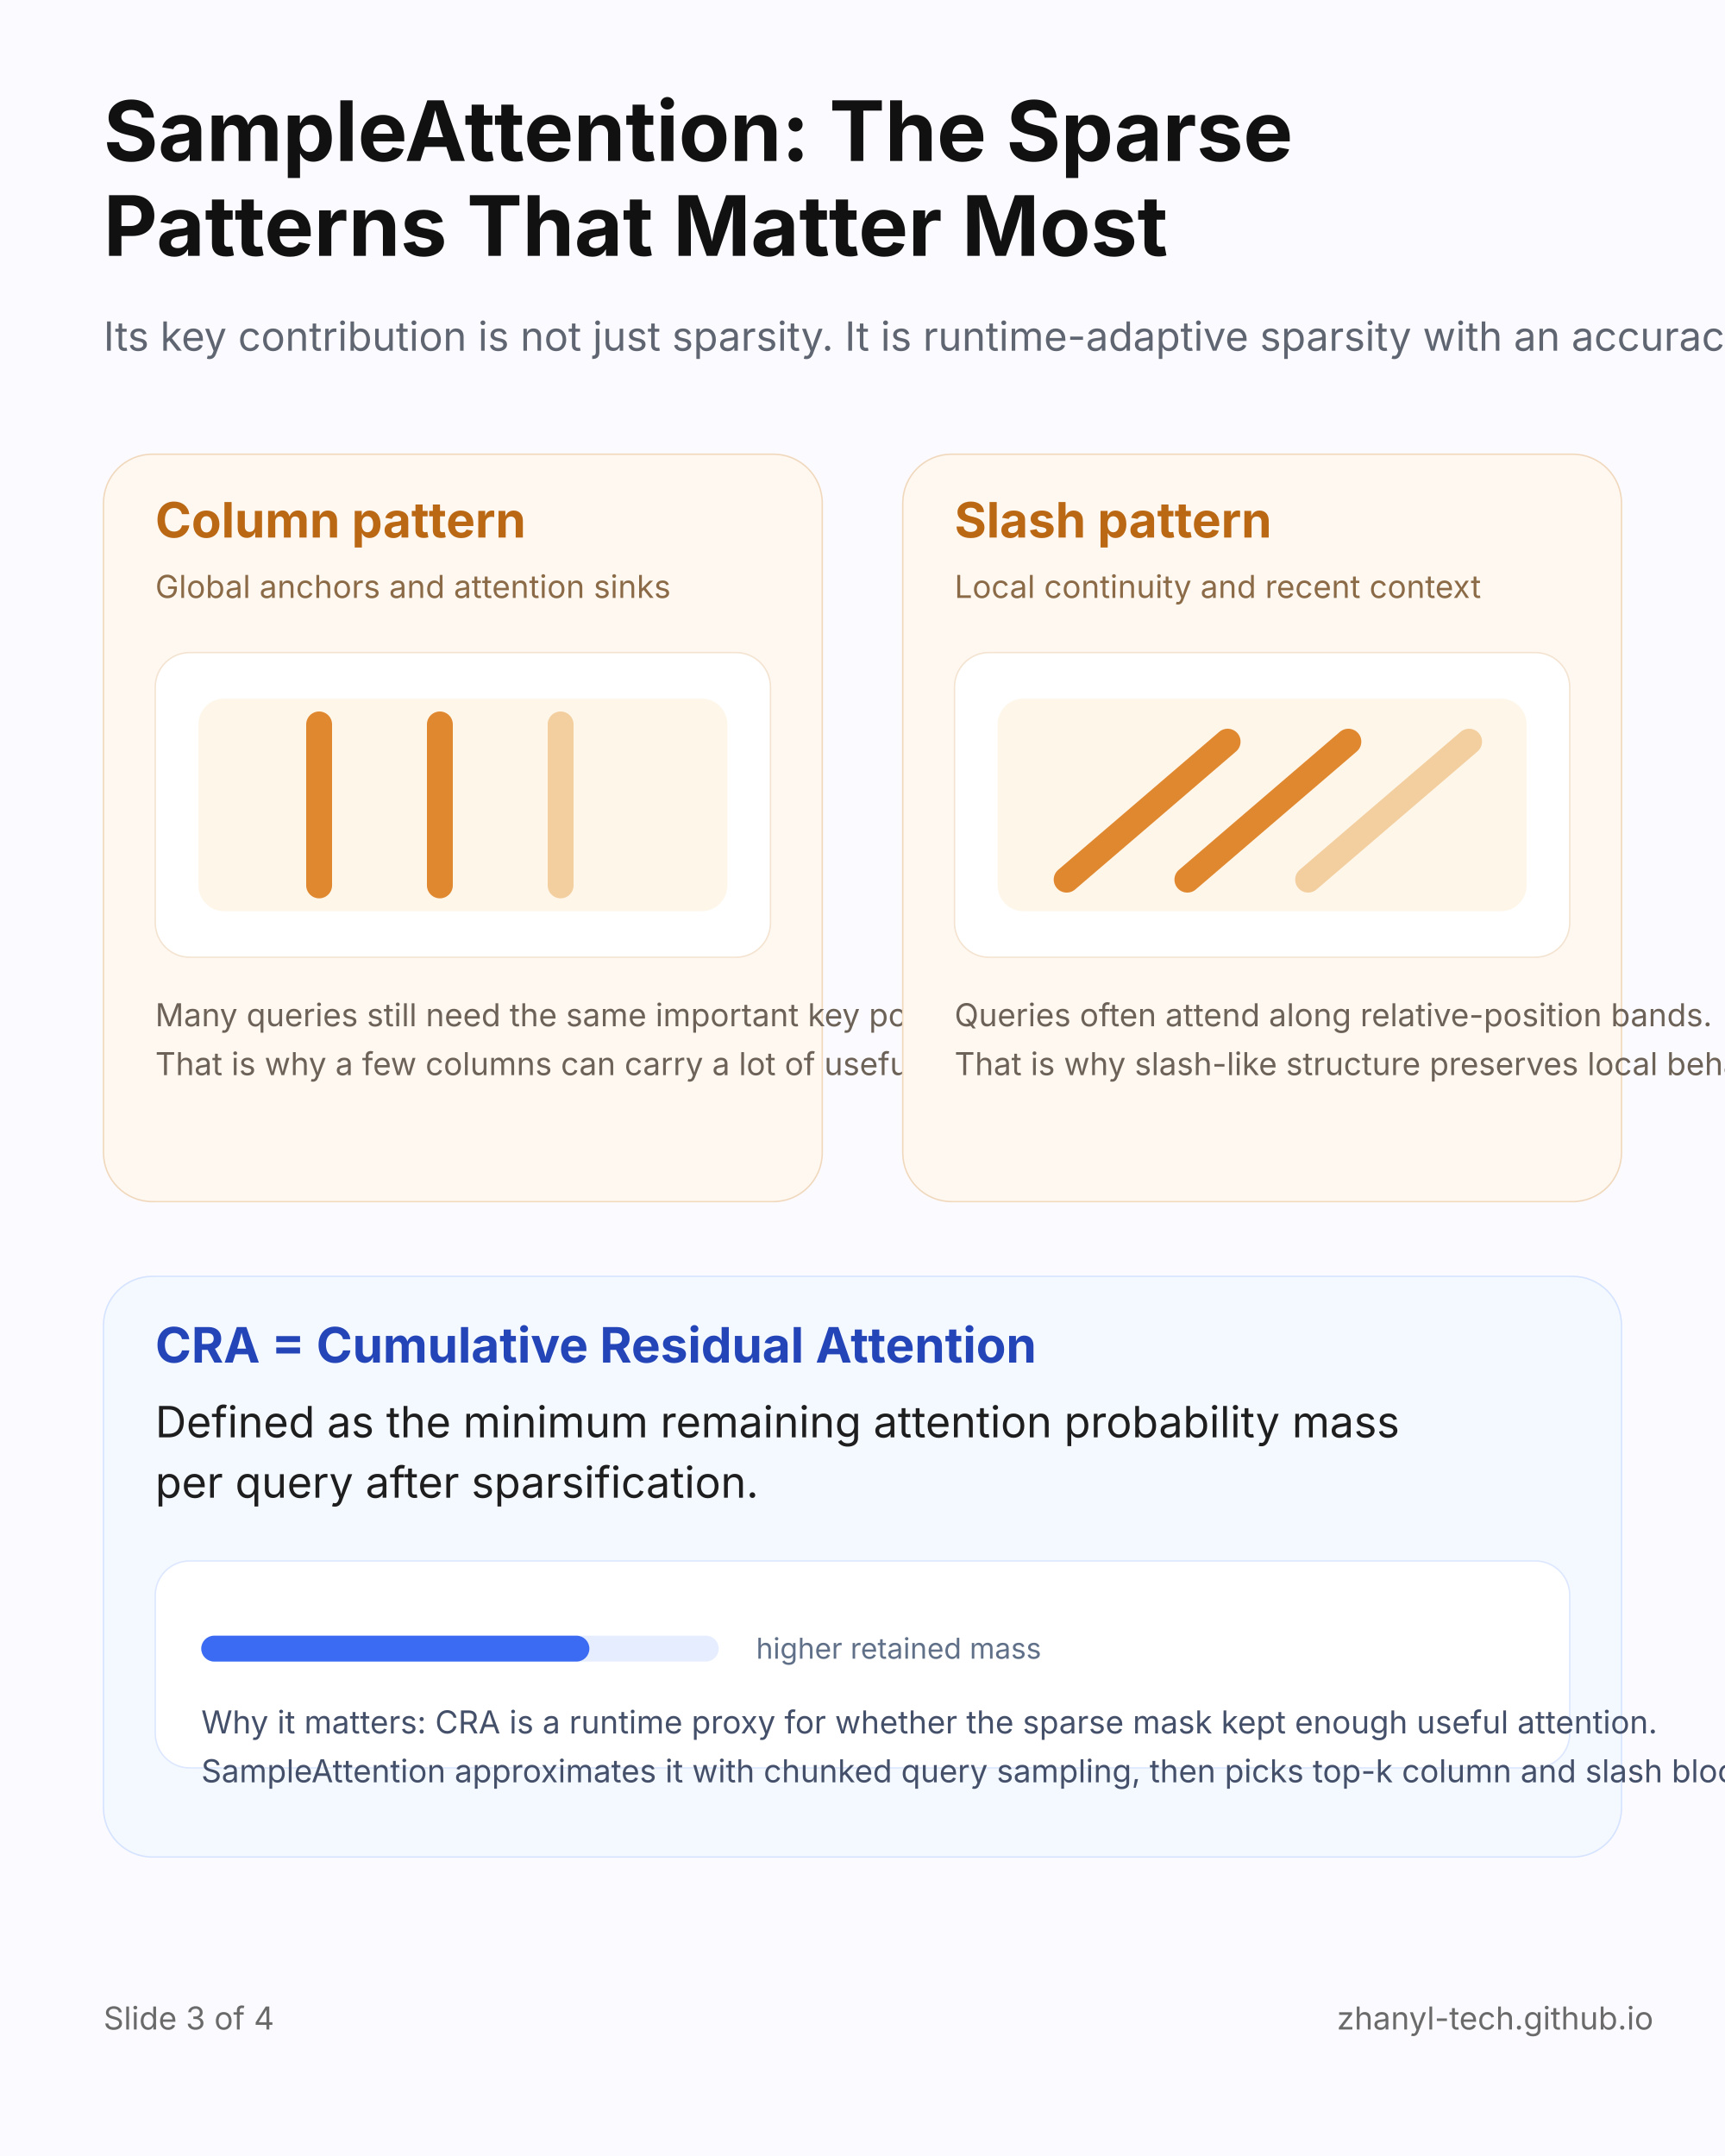
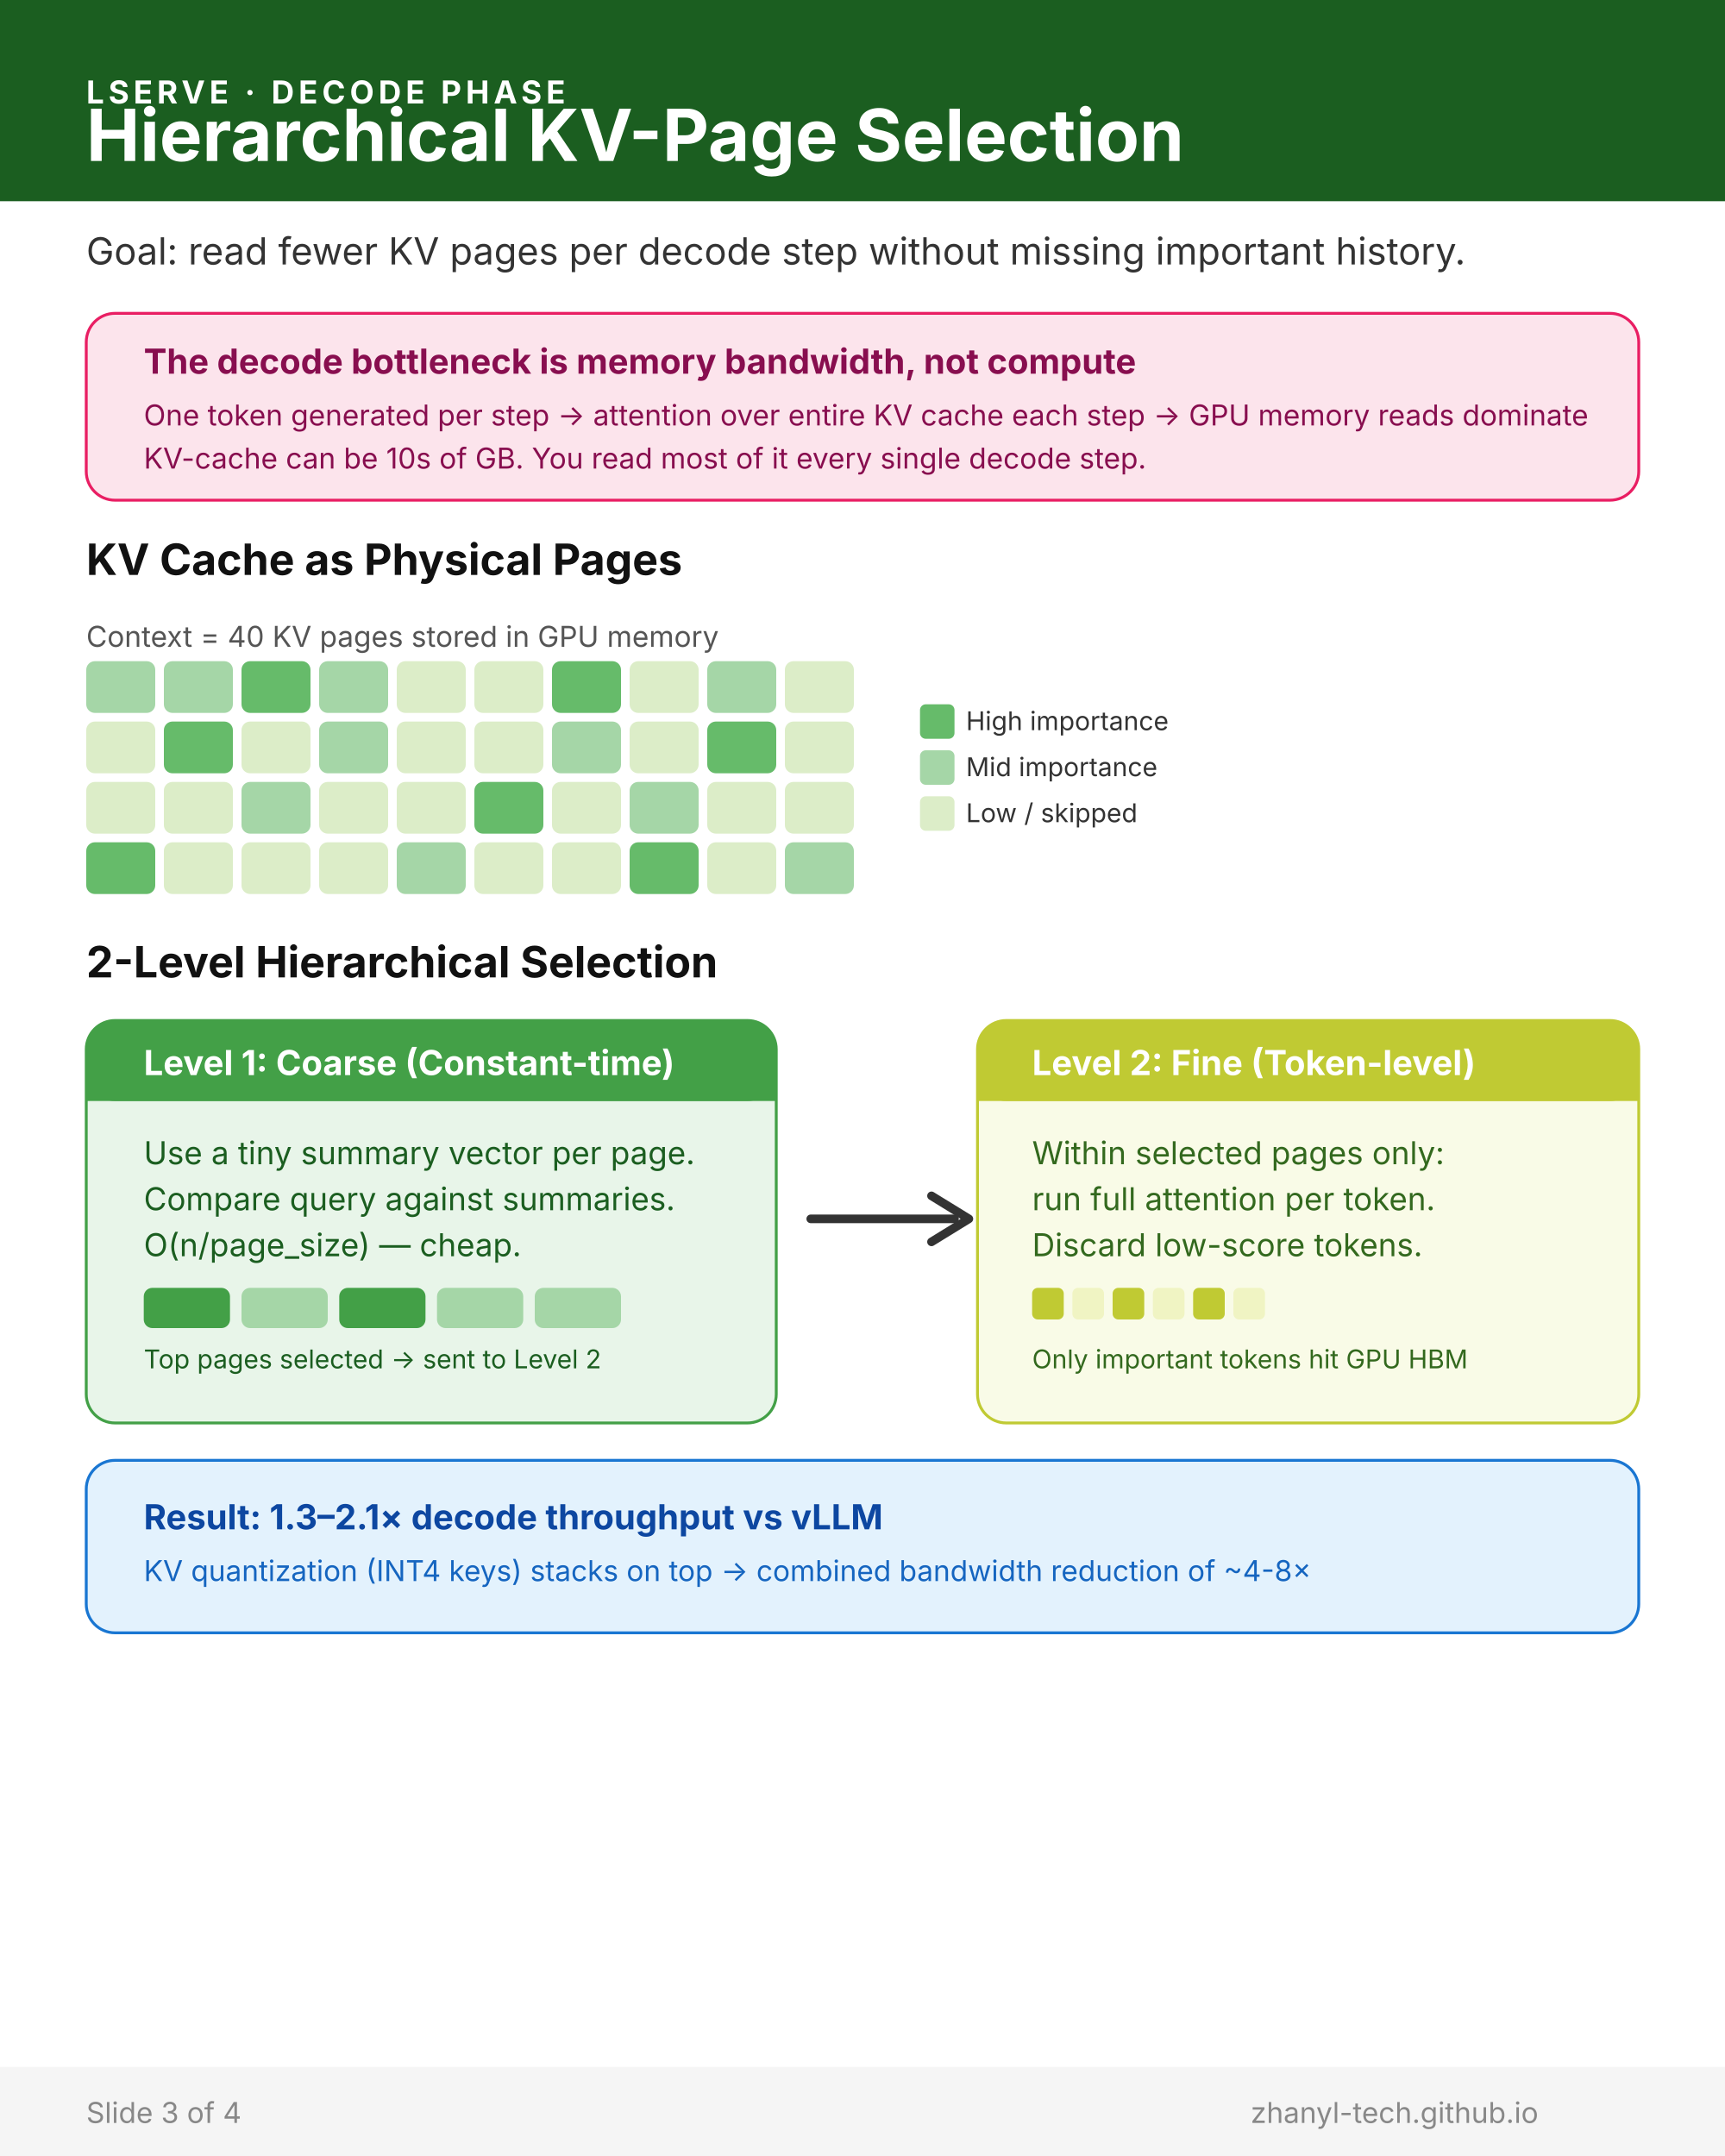
<svg xmlns="http://www.w3.org/2000/svg" width="1200" height="1500" viewBox="0 0 1200 1500" fill="none">
-   <rect width="1200" height="1500" fill="#FBFAFF" />
-   <text x="72" y="112" fill="#111111" font-family="Inter, Arial, sans-serif" font-size="58" font-weight="700">SampleAttention: The Sparse</text>
-   <text x="72" y="178" fill="#111111" font-family="Inter, Arial, sans-serif" font-size="58" font-weight="700">Patterns That Matter Most</text>
-   <text x="72" y="244" fill="#5F6672" font-family="Inter, Arial, sans-serif" font-size="28">Its key contribution is not just sparsity. It is runtime-adaptive sparsity with an accuracy proxy.</text>
-   <rect x="72" y="316" width="500" height="520" rx="34" fill="#FFF8F1" stroke="#F0D8BC" />
-   <text x="108" y="374" fill="#BA6814" font-family="Inter, Arial, sans-serif" font-size="34" font-weight="700">Column pattern</text>
-   <text x="108" y="416" fill="#8B6B47" font-family="Inter, Arial, sans-serif" font-size="22">Global anchors and attention sinks</text>
-   <rect x="108" y="454" width="428" height="212" rx="24" fill="#FFFFFF" stroke="#F3E3D0" />
-   <rect x="138" y="486" width="368" height="148" rx="18" fill="#FFF6EA" />
-   <line x1="222" y1="504" x2="222" y2="616" stroke="#E0882F" stroke-width="18" stroke-linecap="round" />
-   <line x1="306" y1="504" x2="306" y2="616" stroke="#E0882F" stroke-width="18" stroke-linecap="round" />
-   <line x1="390" y1="504" x2="390" y2="616" stroke="#F3CF9F" stroke-width="18" stroke-linecap="round" />
-   <text x="108" y="714" fill="#6D6257" font-family="Inter, Arial, sans-serif" font-size="22">Many queries still need the same important key positions.</text>
-   <text x="108" y="748" fill="#6D6257" font-family="Inter, Arial, sans-serif" font-size="22">That is why a few columns can carry a lot of useful mass.</text>
-   <rect x="628" y="316" width="500" height="520" rx="34" fill="#FFF8F1" stroke="#F0D8BC" />
-   <text x="664" y="374" fill="#BA6814" font-family="Inter, Arial, sans-serif" font-size="34" font-weight="700">Slash pattern</text>
-   <text x="664" y="416" fill="#8B6B47" font-family="Inter, Arial, sans-serif" font-size="22">Local continuity and recent context</text>
-   <rect x="664" y="454" width="428" height="212" rx="24" fill="#FFFFFF" stroke="#F3E3D0" />
-   <rect x="694" y="486" width="368" height="148" rx="18" fill="#FFF6EA" />
-   <line x1="742" y1="612" x2="854" y2="516" stroke="#E0882F" stroke-width="18" stroke-linecap="round" />
-   <line x1="826" y1="612" x2="938" y2="516" stroke="#E0882F" stroke-width="18" stroke-linecap="round" />
-   <line x1="910" y1="612" x2="1022" y2="516" stroke="#F3CF9F" stroke-width="18" stroke-linecap="round" />
-   <text x="664" y="714" fill="#6D6257" font-family="Inter, Arial, sans-serif" font-size="22">Queries often attend along relative-position bands.</text>
-   <text x="664" y="748" fill="#6D6257" font-family="Inter, Arial, sans-serif" font-size="22">That is why slash-like structure preserves local behavior.</text>
-   <rect x="72" y="888" width="1056" height="404" rx="34" fill="#F4F8FF" stroke="#D5E3FF" />
-   <text x="108" y="948" fill="#2345B8" font-family="Inter, Arial, sans-serif" font-size="34" font-weight="700">CRA = Cumulative Residual Attention</text>
-   <text x="108" y="1000" fill="#1E1E1E" font-family="Inter, Arial, sans-serif" font-size="30">Defined as the minimum remaining attention probability mass</text>
-   <text x="108" y="1042" fill="#1E1E1E" font-family="Inter, Arial, sans-serif" font-size="30">per query after sparsification.</text>
-   <rect x="108" y="1086" width="984" height="144" rx="24" fill="#FFFFFF" stroke="#DCE7FF" />
-   <rect x="140" y="1138" width="360" height="18" rx="9" fill="#E5EDFF" />
-   <rect x="140" y="1138" width="270" height="18" rx="9" fill="#3B6BF2" />
-   <text x="526" y="1154" fill="#607088" font-family="Inter, Arial, sans-serif" font-size="20">higher retained mass</text>
-   <text x="140" y="1206" fill="#44506A" font-family="Inter, Arial, sans-serif" font-size="22">Why it matters: CRA is a runtime proxy for whether the sparse mask kept enough useful attention.</text>
-   <text x="140" y="1240" fill="#44506A" font-family="Inter, Arial, sans-serif" font-size="22">SampleAttention approximates it with chunked query sampling, then picks top-k column and slash blocks.</text>
-   <text x="72" y="1412" fill="#6A6A6A" font-family="Inter, Arial, sans-serif" font-size="22">Slide 3 of 4</text>
-   <text x="930" y="1412" fill="#6A6A6A" font-family="Inter, Arial, sans-serif" font-size="22">zhanyl-tech.github.io</text>
+   <rect width="1200" height="1500" fill="#FFFFFF" />
+   <rect width="1200" height="140" fill="#1B5E20" />
+   <text x="60" y="72" fill="#FFFFFF" font-family="Inter,Arial,sans-serif" font-size="22" font-weight="700" letter-spacing="3">LSERVE · DECODE PHASE</text>
+   <text x="60" y="112" fill="#FFFFFF" font-family="Inter,Arial,sans-serif" font-size="50" font-weight="700">Hierarchical KV-Page Selection</text>
+   <text x="60" y="184" fill="#333333" font-family="Inter,Arial,sans-serif" font-size="26">Goal: read fewer KV pages per decode step without missing important history.</text>
+   <rect x="60" y="218" width="1080" height="130" rx="20" fill="#FCE4EC" stroke="#E91E63" stroke-width="2" />
+   <text x="100" y="260" fill="#880E4F" font-family="Inter,Arial,sans-serif" font-size="24" font-weight="700">The decode bottleneck is memory bandwidth, not compute</text>
+   <text x="100" y="296" fill="#880E4F" font-family="Inter,Arial,sans-serif" font-size="20">One token generated per step → attention over entire KV cache each step → GPU memory reads dominate</text>
+   <text x="100" y="326" fill="#880E4F" font-family="Inter,Arial,sans-serif" font-size="20">KV-cache can be 10s of GB. You read most of it every single decode step.</text>
+   <text x="60" y="400" fill="#111111" font-family="Inter,Arial,sans-serif" font-size="30" font-weight="700">KV Cache as Physical Pages</text>
+   <text x="60" y="450" fill="#555555" font-family="Inter,Arial,sans-serif" font-size="20">Context = 40 KV pages stored in GPU memory</text>
+   <g>
+     <rect x="60" y="460" width="48" height="36" rx="6" fill="#A5D6A7" />
+     <rect x="114" y="460" width="48" height="36" rx="6" fill="#A5D6A7" />
+     <rect x="168" y="460" width="48" height="36" rx="6" fill="#66BB6A" />
+     <rect x="222" y="460" width="48" height="36" rx="6" fill="#A5D6A7" />
+     <rect x="276" y="460" width="48" height="36" rx="6" fill="#DCEDC8" />
+     <rect x="330" y="460" width="48" height="36" rx="6" fill="#DCEDC8" />
+     <rect x="384" y="460" width="48" height="36" rx="6" fill="#66BB6A" />
+     <rect x="438" y="460" width="48" height="36" rx="6" fill="#DCEDC8" />
+     <rect x="492" y="460" width="48" height="36" rx="6" fill="#A5D6A7" />
+     <rect x="546" y="460" width="48" height="36" rx="6" fill="#DCEDC8" />
+     <rect x="60" y="502" width="48" height="36" rx="6" fill="#DCEDC8" />
+     <rect x="114" y="502" width="48" height="36" rx="6" fill="#66BB6A" />
+     <rect x="168" y="502" width="48" height="36" rx="6" fill="#DCEDC8" />
+     <rect x="222" y="502" width="48" height="36" rx="6" fill="#A5D6A7" />
+     <rect x="276" y="502" width="48" height="36" rx="6" fill="#DCEDC8" />
+     <rect x="330" y="502" width="48" height="36" rx="6" fill="#DCEDC8" />
+     <rect x="384" y="502" width="48" height="36" rx="6" fill="#A5D6A7" />
+     <rect x="438" y="502" width="48" height="36" rx="6" fill="#DCEDC8" />
+     <rect x="492" y="502" width="48" height="36" rx="6" fill="#66BB6A" />
+     <rect x="546" y="502" width="48" height="36" rx="6" fill="#DCEDC8" />
+     <rect x="60" y="544" width="48" height="36" rx="6" fill="#DCEDC8" />
+     <rect x="114" y="544" width="48" height="36" rx="6" fill="#DCEDC8" />
+     <rect x="168" y="544" width="48" height="36" rx="6" fill="#A5D6A7" />
+     <rect x="222" y="544" width="48" height="36" rx="6" fill="#DCEDC8" />
+     <rect x="276" y="544" width="48" height="36" rx="6" fill="#DCEDC8" />
+     <rect x="330" y="544" width="48" height="36" rx="6" fill="#66BB6A" />
+     <rect x="384" y="544" width="48" height="36" rx="6" fill="#DCEDC8" />
+     <rect x="438" y="544" width="48" height="36" rx="6" fill="#A5D6A7" />
+     <rect x="492" y="544" width="48" height="36" rx="6" fill="#DCEDC8" />
+     <rect x="546" y="544" width="48" height="36" rx="6" fill="#DCEDC8" />
+     <rect x="60" y="586" width="48" height="36" rx="6" fill="#66BB6A" />
+     <rect x="114" y="586" width="48" height="36" rx="6" fill="#DCEDC8" />
+     <rect x="168" y="586" width="48" height="36" rx="6" fill="#DCEDC8" />
+     <rect x="222" y="586" width="48" height="36" rx="6" fill="#DCEDC8" />
+     <rect x="276" y="586" width="48" height="36" rx="6" fill="#A5D6A7" />
+     <rect x="330" y="586" width="48" height="36" rx="6" fill="#DCEDC8" />
+     <rect x="384" y="586" width="48" height="36" rx="6" fill="#DCEDC8" />
+     <rect x="438" y="586" width="48" height="36" rx="6" fill="#66BB6A" />
+     <rect x="492" y="586" width="48" height="36" rx="6" fill="#DCEDC8" />
+     <rect x="546" y="586" width="48" height="36" rx="6" fill="#A5D6A7" />
+   </g>
+   <rect x="640" y="490" width="24" height="24" rx="4" fill="#66BB6A" />
+   <text x="672" y="508" fill="#333" font-family="Inter,Arial,sans-serif" font-size="18">High importance</text>
+   <rect x="640" y="522" width="24" height="24" rx="4" fill="#A5D6A7" />
+   <text x="672" y="540" fill="#333" font-family="Inter,Arial,sans-serif" font-size="18">Mid importance</text>
+   <rect x="640" y="554" width="24" height="24" rx="4" fill="#DCEDC8" />
+   <text x="672" y="572" fill="#333" font-family="Inter,Arial,sans-serif" font-size="18">Low / skipped</text>
+   <text x="60" y="680" fill="#111111" font-family="Inter,Arial,sans-serif" font-size="30" font-weight="700">2-Level Hierarchical Selection</text>
+   <rect x="60" y="710" width="480" height="280" rx="20" fill="#E8F5E9" stroke="#43A047" stroke-width="2" />
+   <rect x="60" y="710" width="480" height="56" rx="20" fill="#43A047" />
+   <rect x="60" y="742" width="480" height="24" fill="#43A047" />
+   <text x="100" y="748" fill="#FFFFFF" font-family="Inter,Arial,sans-serif" font-size="24" font-weight="700">Level 1: Coarse (Constant-time)</text>
+   <text x="100" y="810" fill="#1B5E20" font-family="Inter,Arial,sans-serif" font-size="22">Use a tiny summary vector per page.</text>
+   <text x="100" y="842" fill="#1B5E20" font-family="Inter,Arial,sans-serif" font-size="22">Compare query against summaries.</text>
+   <text x="100" y="874" fill="#1B5E20" font-family="Inter,Arial,sans-serif" font-size="22">O(n/page_size) — cheap.</text>
+   <rect x="100" y="896" width="60" height="28" rx="6" fill="#43A047" />
+   <rect x="168" y="896" width="60" height="28" rx="6" fill="#A5D6A7" />
+   <rect x="236" y="896" width="60" height="28" rx="6" fill="#43A047" />
+   <rect x="304" y="896" width="60" height="28" rx="6" fill="#A5D6A7" />
+   <rect x="372" y="896" width="60" height="28" rx="6" fill="#A5D6A7" />
+   <text x="100" y="952" fill="#1B5E20" font-family="Inter,Arial,sans-serif" font-size="18">Top pages selected → sent to Level 2</text>
+   <path d="M564 848H664" stroke="#333333" stroke-width="6" stroke-linecap="round" />
+   <path d="M648 832L674 848L648 864" stroke="#333333" stroke-width="6" stroke-linecap="round" stroke-linejoin="round" />
+   <rect x="680" y="710" width="460" height="280" rx="20" fill="#F9FBE7" stroke="#C0CA33" stroke-width="2" />
+   <rect x="680" y="710" width="460" height="56" rx="20" fill="#C0CA33" />
+   <rect x="680" y="742" width="460" height="24" fill="#C0CA33" />
+   <text x="718" y="748" fill="#FFFFFF" font-family="Inter,Arial,sans-serif" font-size="24" font-weight="700">Level 2: Fine (Token-level)</text>
+   <text x="718" y="810" fill="#33691E" font-family="Inter,Arial,sans-serif" font-size="22">Within selected pages only:</text>
+   <text x="718" y="842" fill="#33691E" font-family="Inter,Arial,sans-serif" font-size="22">run full attention per token.</text>
+   <text x="718" y="874" fill="#33691E" font-family="Inter,Arial,sans-serif" font-size="22">Discard low-score tokens.</text>
+   <rect x="718" y="896" width="22" height="22" rx="4" fill="#C0CA33" />
+   <rect x="746" y="896" width="22" height="22" rx="4" fill="#F0F4C3" />
+   <rect x="774" y="896" width="22" height="22" rx="4" fill="#C0CA33" />
+   <rect x="802" y="896" width="22" height="22" rx="4" fill="#F0F4C3" />
+   <rect x="830" y="896" width="22" height="22" rx="4" fill="#C0CA33" />
+   <rect x="858" y="896" width="22" height="22" rx="4" fill="#F0F4C3" />
+   <text x="718" y="952" fill="#33691E" font-family="Inter,Arial,sans-serif" font-size="18">Only important tokens hit GPU HBM</text>
+   <rect x="60" y="1016" width="1080" height="120" rx="20" fill="#E3F2FD" stroke="#1976D2" stroke-width="2" />
+   <text x="100" y="1064" fill="#0D47A1" font-family="Inter,Arial,sans-serif" font-size="24" font-weight="700">Result: 1.3–2.1× decode throughput vs vLLM</text>
+   <text x="100" y="1100" fill="#1565C0" font-family="Inter,Arial,sans-serif" font-size="20">KV quantization (INT4 keys) stacks on top → combined bandwidth reduction of ~4-8×</text>
+   <rect x="0" y="1438" width="1200" height="62" fill="#F5F5F5" />
+   <text x="60" y="1477" fill="#888888" font-family="Inter,Arial,sans-serif" font-size="20">Slide 3 of 4</text>
+   <text x="870" y="1477" fill="#888888" font-family="Inter,Arial,sans-serif" font-size="20">zhanyl-tech.github.io</text>
</svg>
